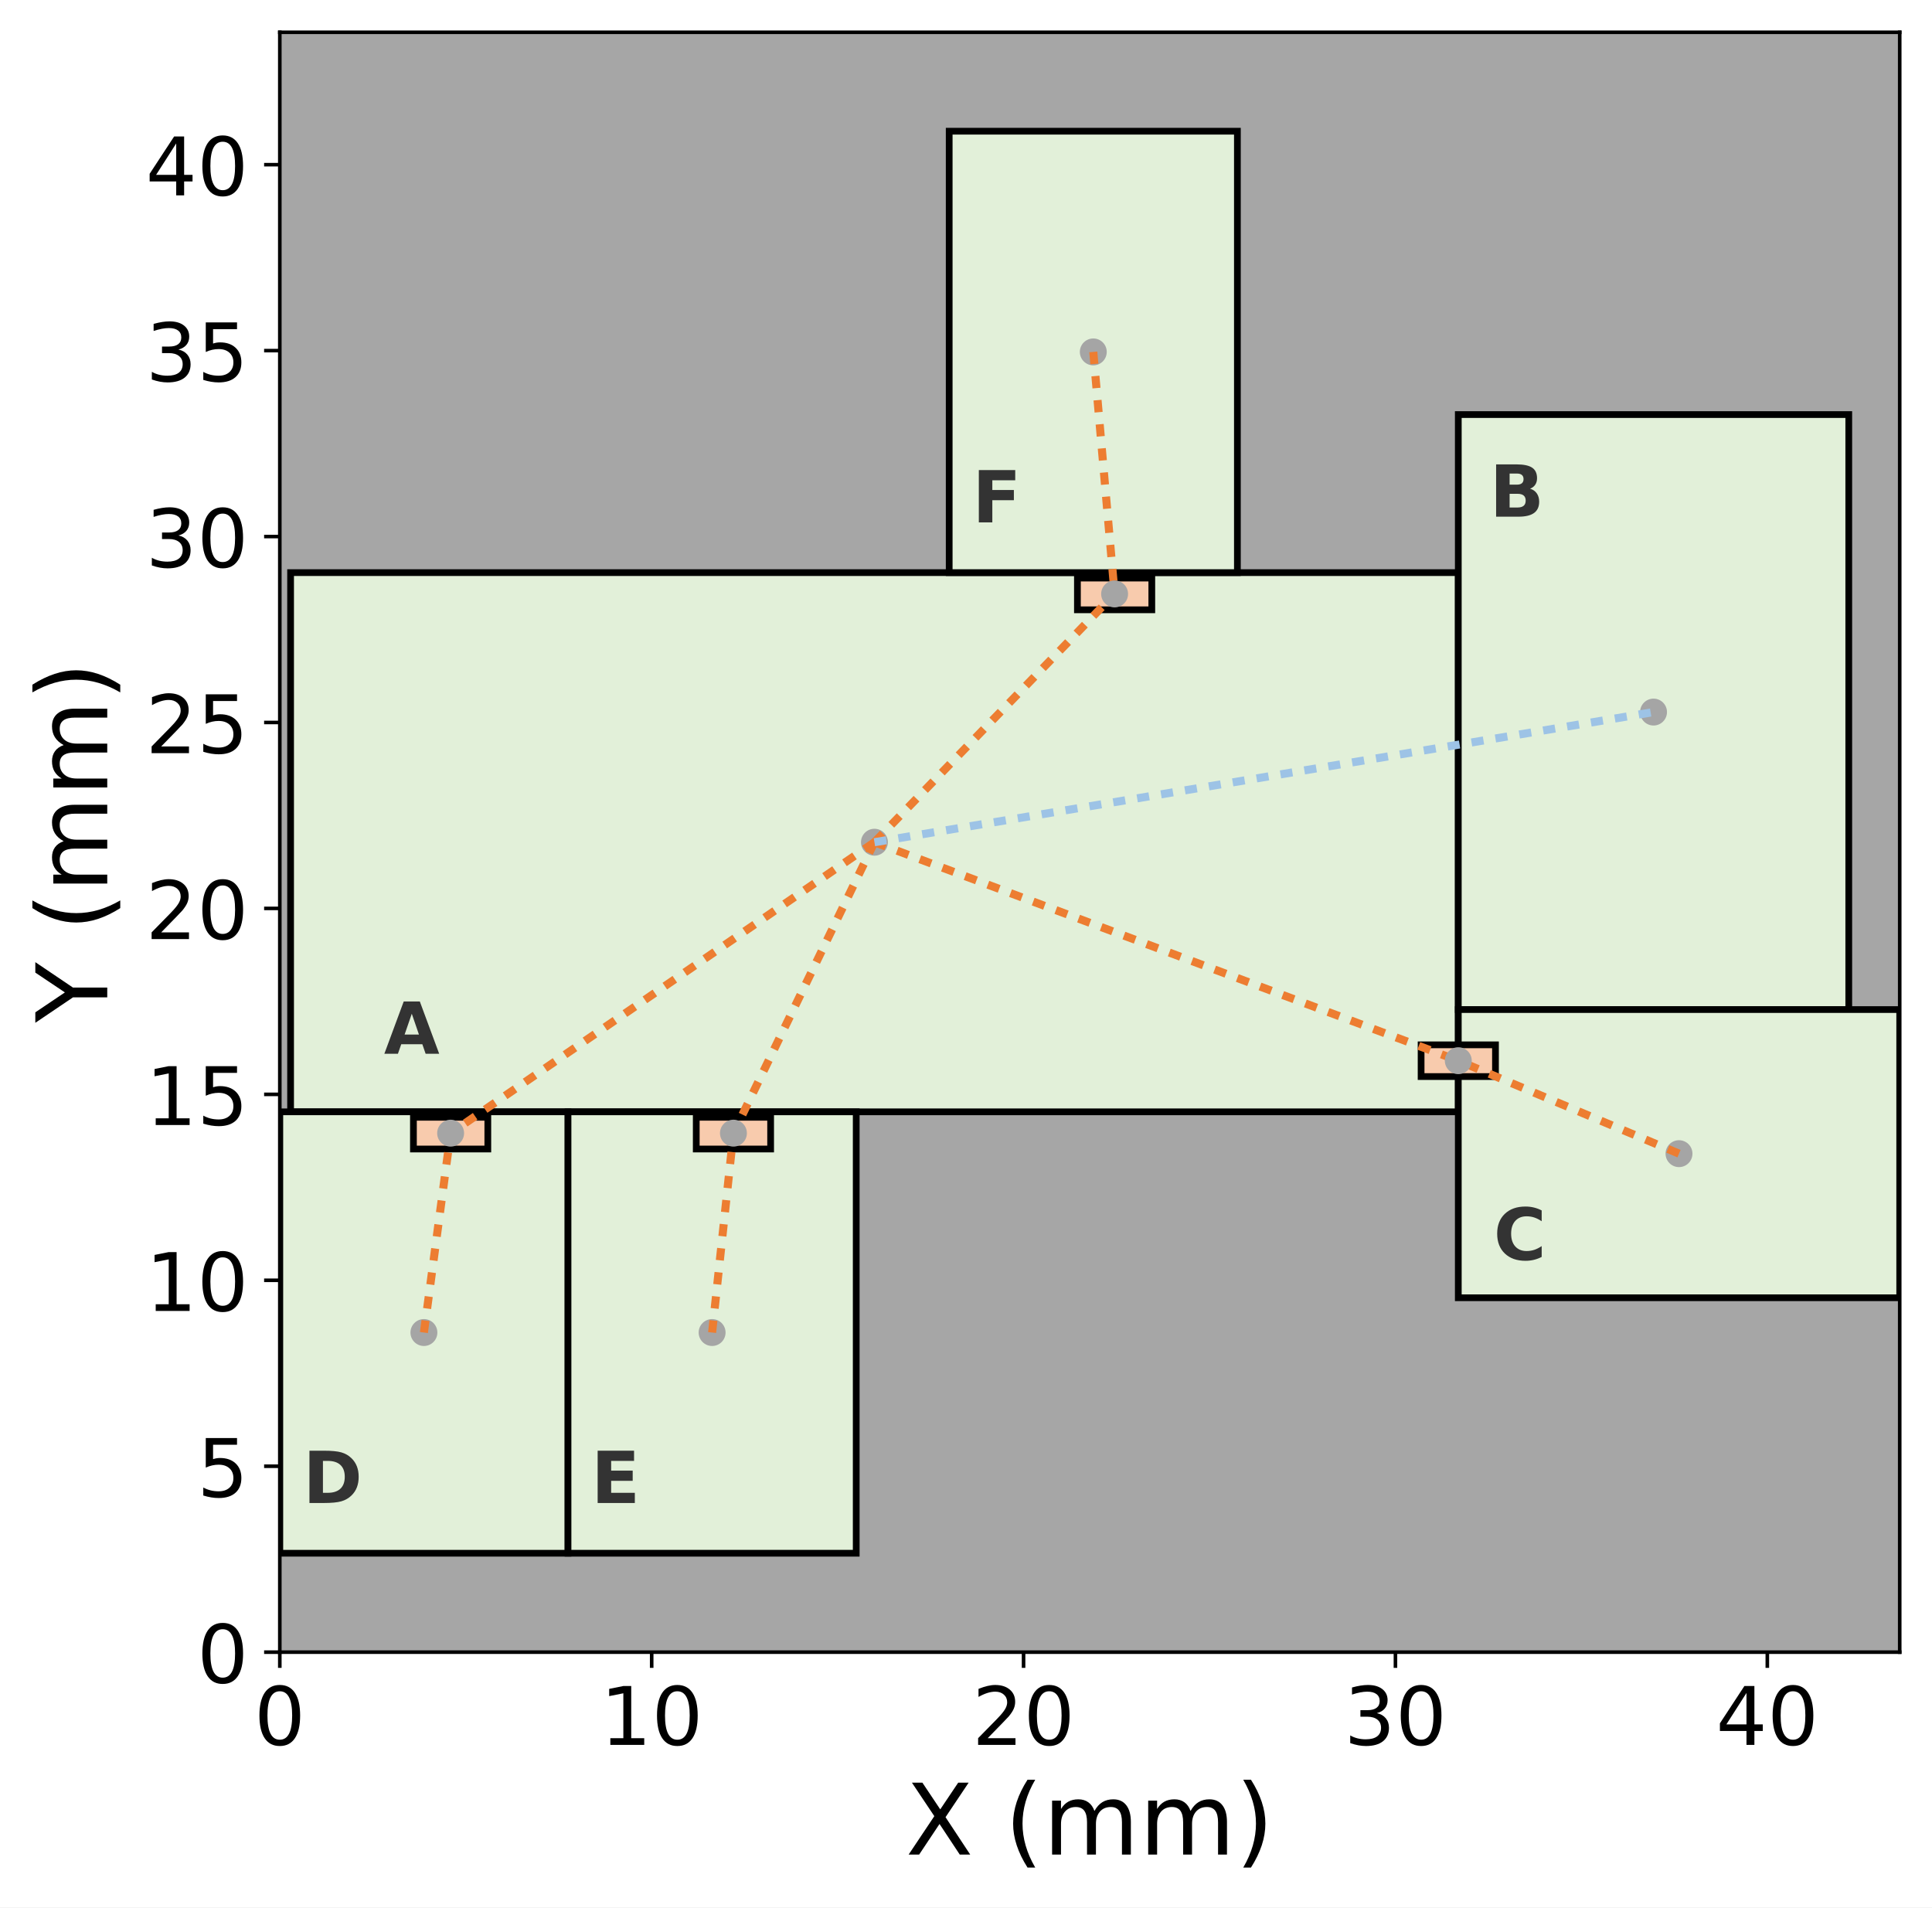
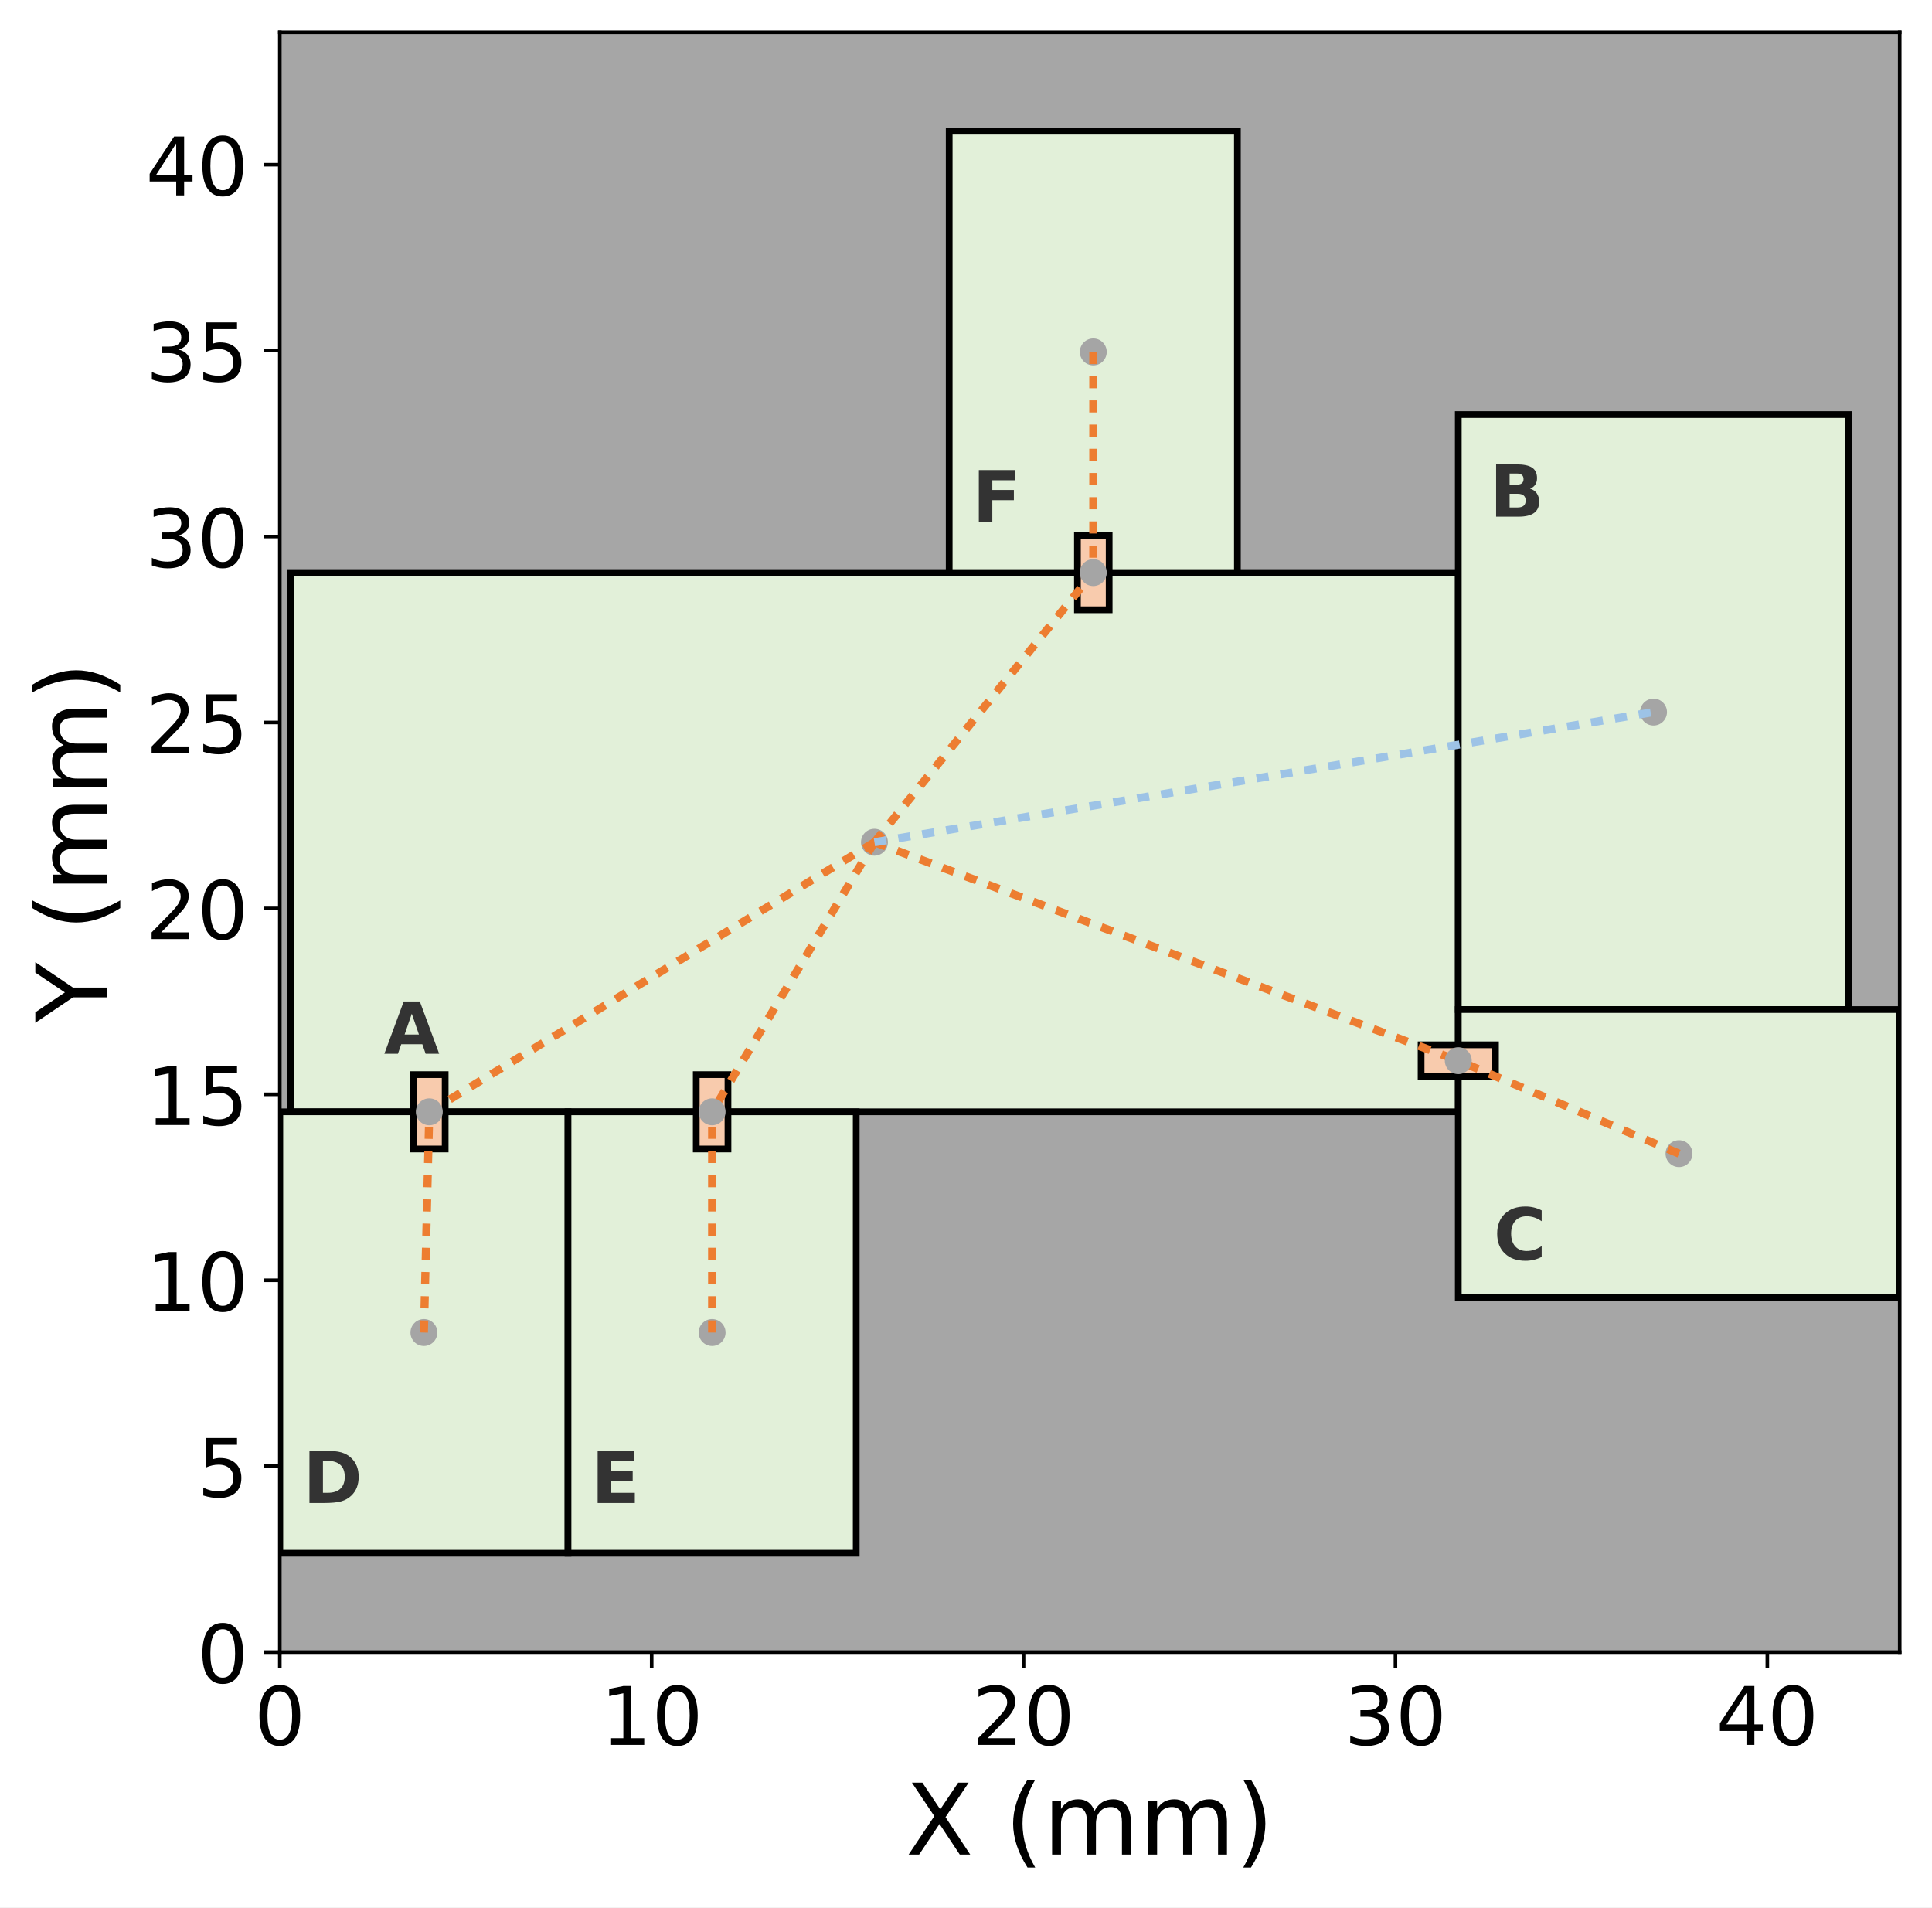
<svg xmlns="http://www.w3.org/2000/svg" xmlns:xlink="http://www.w3.org/1999/xlink" width="430.837pt" height="425.353pt" viewBox="0 0 430.837 425.353" version="1.1">
  <defs>
    <style type="text/css">*{stroke-linejoin: round; stroke-linecap: butt}</style>
  </defs>
  <g id="figure_1">
    <g id="patch_1">
      <path d="M 0 425.353  L 430.837 425.353  L 430.837 0  L 0 0  z " style="fill: #ffffff" />
    </g>
    <g id="axes_1">
      <g id="patch_2">
        <path d="M 62.397 368.44  L 423.637 368.44  L 423.637 7.2  L 62.397 7.2  z " style="fill: #a6a6a6" />
      </g>
      <g id="patch_3">
-         <path d="M 64.802 247.944  L 325.2 247.944  L 325.2 127.696  L 64.802 127.696  z " clip-path="url(#p05ca7d5695)" style="fill: #e2f0d9; stroke: #000000; stroke-width: 1.5; stroke-linejoin: miter" />
+         <path d="M 64.802 247.944  L 325.2 247.944  L 325.2 127.696  L 64.802 127.696  z " clip-path="url(#p796f1621e1)" style="fill: #e2f0d9; stroke: #000000; stroke-width: 1.5; stroke-linejoin: miter" />
      </g>
      <g id="patch_4">
-         <path d="M 325.2 225.138  L 412.276 225.138  L 412.276 92.451  L 325.2 92.451  z " clip-path="url(#p05ca7d5695)" style="fill: #e2f0d9; stroke: #000000; stroke-width: 1.5; stroke-linejoin: miter" />
+         <path d="M 325.2 225.138  L 412.276 225.138  L 412.276 92.451  L 325.2 92.451  z " clip-path="url(#p796f1621e1)" style="fill: #e2f0d9; stroke: #000000; stroke-width: 1.5; stroke-linejoin: miter" />
      </g>
      <g id="patch_5">
-         <path d="M 325.2 289.408  L 423.637 289.408  L 423.637 225.138  L 325.2 225.138  z " clip-path="url(#p05ca7d5695)" style="fill: #e2f0d9; stroke: #000000; stroke-width: 1.5; stroke-linejoin: miter" />
+         <path d="M 325.2 289.408  L 423.637 289.408  L 423.637 225.138  L 325.2 225.138  z " clip-path="url(#p796f1621e1)" style="fill: #e2f0d9; stroke: #000000; stroke-width: 1.5; stroke-linejoin: miter" />
      </g>
      <g id="patch_6">
-         <path d="M 62.397 346.381  L 126.667 346.381  L 126.667 247.944  L 62.397 247.944  z " clip-path="url(#p05ca7d5695)" style="fill: #e2f0d9; stroke: #000000; stroke-width: 1.5; stroke-linejoin: miter" />
+         <path d="M 62.397 346.381  L 126.667 346.381  L 126.667 247.944  L 62.397 247.944  z " clip-path="url(#p796f1621e1)" style="fill: #e2f0d9; stroke: #000000; stroke-width: 1.5; stroke-linejoin: miter" />
      </g>
      <g id="patch_7">
-         <path d="M 126.667 346.381  L 190.937 346.381  L 190.937 247.944  L 126.667 247.944  z " clip-path="url(#p05ca7d5695)" style="fill: #e2f0d9; stroke: #000000; stroke-width: 1.5; stroke-linejoin: miter" />
+         <path d="M 126.667 346.381  L 190.937 346.381  L 190.937 247.944  L 126.667 247.944  z " clip-path="url(#p796f1621e1)" style="fill: #e2f0d9; stroke: #000000; stroke-width: 1.5; stroke-linejoin: miter" />
      </g>
      <g id="patch_8">
-         <path d="M 211.67 127.696  L 275.94 127.696  L 275.94 29.259  L 211.67 29.259  z " clip-path="url(#p05ca7d5695)" style="fill: #e2f0d9; stroke: #000000; stroke-width: 1.5; stroke-linejoin: miter" />
+         <path d="M 211.67 127.696  L 275.94 127.696  L 275.94 29.259  L 211.67 29.259  z " clip-path="url(#p796f1621e1)" style="fill: #e2f0d9; stroke: #000000; stroke-width: 1.5; stroke-linejoin: miter" />
      </g>
      <g id="patch_9">
-         <path d="M 316.907 240.079  L 333.493 240.079  L 333.493 233.003  L 316.907 233.003  z " clip-path="url(#p05ca7d5695)" style="fill: #f8cbad; stroke: #000000; stroke-width: 1.5; stroke-linejoin: miter" />
+         <path d="M 316.907 240.079  L 333.493 240.079  L 333.493 233.003  L 316.907 233.003  z " clip-path="url(#p796f1621e1)" style="fill: #f8cbad; stroke: #000000; stroke-width: 1.5; stroke-linejoin: miter" />
      </g>
      <g id="patch_10">
-         <path d="M 92.196 256.237  L 108.782 256.237  L 108.782 249.16  L 92.196 249.16  z " clip-path="url(#p05ca7d5695)" style="fill: #f8cbad; stroke: #000000; stroke-width: 1.5; stroke-linejoin: miter" />
+         <path d="M 92.196 256.237  L 99.273 256.237  L 99.273 239.651  L 92.196 239.651  z " clip-path="url(#p796f1621e1)" style="fill: #f8cbad; stroke: #000000; stroke-width: 1.5; stroke-linejoin: miter" />
      </g>
      <g id="patch_11">
-         <path d="M 155.264 256.237  L 171.85 256.237  L 171.85 249.16  L 155.264 249.16  z " clip-path="url(#p05ca7d5695)" style="fill: #f8cbad; stroke: #000000; stroke-width: 1.5; stroke-linejoin: miter" />
+         <path d="M 155.264 256.237  L 162.34 256.237  L 162.34 239.651  L 155.264 239.651  z " clip-path="url(#p796f1621e1)" style="fill: #f8cbad; stroke: #000000; stroke-width: 1.5; stroke-linejoin: miter" />
      </g>
      <g id="patch_12">
-         <path d="M 240.267 135.989  L 256.852 135.989  L 256.852 128.913  L 240.267 128.913  z " clip-path="url(#p05ca7d5695)" style="fill: #f8cbad; stroke: #000000; stroke-width: 1.5; stroke-linejoin: miter" />
+         <path d="M 240.267 135.989  L 247.343 135.989  L 247.343 119.403  L 240.267 119.403  z " clip-path="url(#p796f1621e1)" style="fill: #f8cbad; stroke: #000000; stroke-width: 1.5; stroke-linejoin: miter" />
      </g>
      <g id="matplotlib.axis_1">
        <g id="xtick_1">
          <g id="line2d_1">
            <defs>
-               <path id="m5bf3166083" d="M 0 0  L 0 3.5  " style="stroke: #000000; stroke-width: 0.8" />
+               <path id="m964e6136c0" d="M 0 0  L 0 3.5  " style="stroke: #000000; stroke-width: 0.8" />
            </defs>
            <g>
-               <use xlink:href="#m5bf3166083" x="62.397" y="368.44" style="stroke: #000000; stroke-width: 0.8" />
+               <use xlink:href="#m964e6136c0" x="62.397" y="368.44" style="stroke: #000000; stroke-width: 0.8" />
            </g>
          </g>
          <g id="text_1">
            <g transform="translate(56.67063 389.1172) scale(0.18 -0.18)">
              <defs>
                <path id="DejaVuSans-30" d="M 2034 4250  Q 1547 4250 1301 3770  Q 1056 3291 1056 2328  Q 1056 1369 1301 889  Q 1547 409 2034 409  Q 2525 409 2770 889  Q 3016 1369 3016 2328  Q 3016 3291 2770 3770  Q 2525 4250 2034 4250  z M 2034 4750  Q 2819 4750 3233 4129  Q 3647 3509 3647 2328  Q 3647 1150 3233 529  Q 2819 -91 2034 -91  Q 1250 -91 836 529  Q 422 1150 422 2328  Q 422 3509 836 4129  Q 1250 4750 2034 4750  z " transform="scale(0.015625)" />
              </defs>
              <use xlink:href="#DejaVuSans-30" />
            </g>
          </g>
        </g>
        <g id="xtick_2">
          <g id="line2d_2">
            <g>
-               <use xlink:href="#m5bf3166083" x="145.326" y="368.44" style="stroke: #000000; stroke-width: 0.8" />
+               <use xlink:href="#m964e6136c0" x="145.326" y="368.44" style="stroke: #000000; stroke-width: 0.8" />
            </g>
          </g>
          <g id="text_2">
            <g transform="translate(133.8737 389.1172) scale(0.18 -0.18)">
              <defs>
                <path id="DejaVuSans-31" d="M 794 531  L 1825 531  L 1825 4091  L 703 3866  L 703 4441  L 1819 4666  L 2450 4666  L 2450 531  L 3481 531  L 3481 0  L 794 0  L 794 531  z " transform="scale(0.015625)" />
              </defs>
              <use xlink:href="#DejaVuSans-31" />
              <use xlink:href="#DejaVuSans-30" transform="translate(63.62305 0)" />
            </g>
          </g>
        </g>
        <g id="xtick_3">
          <g id="line2d_3">
            <g>
-               <use xlink:href="#m5bf3166083" x="228.255" y="368.44" style="stroke: #000000; stroke-width: 0.8" />
+               <use xlink:href="#m964e6136c0" x="228.255" y="368.44" style="stroke: #000000; stroke-width: 0.8" />
            </g>
          </g>
          <g id="text_3">
            <g transform="translate(216.803 389.1172) scale(0.18 -0.18)">
              <defs>
                <path id="DejaVuSans-32" d="M 1228 531  L 3431 531  L 3431 0  L 469 0  L 469 531  Q 828 903 1448 1529  Q 2069 2156 2228 2338  Q 2531 2678 2651 2914  Q 2772 3150 2772 3378  Q 2772 3750 2511 3984  Q 2250 4219 1831 4219  Q 1534 4219 1204 4116  Q 875 4013 500 3803  L 500 4441  Q 881 4594 1212 4672  Q 1544 4750 1819 4750  Q 2544 4750 2975 4387  Q 3406 4025 3406 3419  Q 3406 3131 3298 2873  Q 3191 2616 2906 2266  Q 2828 2175 2409 1742  Q 1991 1309 1228 531  z " transform="scale(0.015625)" />
              </defs>
              <use xlink:href="#DejaVuSans-32" />
              <use xlink:href="#DejaVuSans-30" transform="translate(63.62305 0)" />
            </g>
          </g>
        </g>
        <g id="xtick_4">
          <g id="line2d_4">
            <g>
-               <use xlink:href="#m5bf3166083" x="311.185" y="368.44" style="stroke: #000000; stroke-width: 0.8" />
+               <use xlink:href="#m964e6136c0" x="311.185" y="368.44" style="stroke: #000000; stroke-width: 0.8" />
            </g>
          </g>
          <g id="text_4">
            <g transform="translate(299.7323 389.1172) scale(0.18 -0.18)">
              <defs>
                <path id="DejaVuSans-33" d="M 2597 2516  Q 3050 2419 3304 2112  Q 3559 1806 3559 1356  Q 3559 666 3084 287  Q 2609 -91 1734 -91  Q 1441 -91 1130 -33  Q 819 25 488 141  L 488 750  Q 750 597 1062 519  Q 1375 441 1716 441  Q 2309 441 2620 675  Q 2931 909 2931 1356  Q 2931 1769 2642 2001  Q 2353 2234 1838 2234  L 1294 2234  L 1294 2753  L 1863 2753  Q 2328 2753 2575 2939  Q 2822 3125 2822 3475  Q 2822 3834 2567 4026  Q 2313 4219 1838 4219  Q 1578 4219 1281 4162  Q 984 4106 628 3988  L 628 4550  Q 988 4650 1302 4700  Q 1616 4750 1894 4750  Q 2613 4750 3031 4423  Q 3450 4097 3450 3541  Q 3450 3153 3228 2886  Q 3006 2619 2597 2516  z " transform="scale(0.015625)" />
              </defs>
              <use xlink:href="#DejaVuSans-33" />
              <use xlink:href="#DejaVuSans-30" transform="translate(63.62305 0)" />
            </g>
          </g>
        </g>
        <g id="xtick_5">
          <g id="line2d_5">
            <g>
-               <use xlink:href="#m5bf3166083" x="394.114" y="368.44" style="stroke: #000000; stroke-width: 0.8" />
+               <use xlink:href="#m964e6136c0" x="394.114" y="368.44" style="stroke: #000000; stroke-width: 0.8" />
            </g>
          </g>
          <g id="text_5">
            <g transform="translate(382.6615 389.1172) scale(0.18 -0.18)">
              <defs>
                <path id="DejaVuSans-34" d="M 2419 4116  L 825 1625  L 2419 1625  L 2419 4116  z M 2253 4666  L 3047 4666  L 3047 1625  L 3713 1625  L 3713 1100  L 3047 1100  L 3047 0  L 2419 0  L 2419 1100  L 313 1100  L 313 1709  L 2253 4666  z " transform="scale(0.015625)" />
              </defs>
              <use xlink:href="#DejaVuSans-34" />
              <use xlink:href="#DejaVuSans-30" transform="translate(63.62305 0)" />
            </g>
          </g>
        </g>
        <g id="text_6">
          <g transform="translate(201.9731 413.5772) scale(0.22 -0.22)">
            <defs>
              <path id="DejaVuSans-58" d="M 403 4666  L 1081 4666  L 2241 2931  L 3406 4666  L 4084 4666  L 2584 2425  L 4184 0  L 3506 0  L 2194 1984  L 872 0  L 191 0  L 1856 2491  L 403 4666  z " transform="scale(0.015625)" />
              <path id="DejaVuSans-20" transform="scale(0.015625)" />
              <path id="DejaVuSans-28" d="M 1984 4856  Q 1566 4138 1362 3434  Q 1159 2731 1159 2009  Q 1159 1288 1364 580  Q 1569 -128 1984 -844  L 1484 -844  Q 1016 -109 783 600  Q 550 1309 550 2009  Q 550 2706 781 3412  Q 1013 4119 1484 4856  L 1984 4856  z " transform="scale(0.015625)" />
              <path id="DejaVuSans-6d" d="M 3328 2828  Q 3544 3216 3844 3400  Q 4144 3584 4550 3584  Q 5097 3584 5394 3201  Q 5691 2819 5691 2113  L 5691 0  L 5113 0  L 5113 2094  Q 5113 2597 4934 2840  Q 4756 3084 4391 3084  Q 3944 3084 3684 2787  Q 3425 2491 3425 1978  L 3425 0  L 2847 0  L 2847 2094  Q 2847 2600 2669 2842  Q 2491 3084 2119 3084  Q 1678 3084 1418 2786  Q 1159 2488 1159 1978  L 1159 0  L 581 0  L 581 3500  L 1159 3500  L 1159 2956  Q 1356 3278 1631 3431  Q 1906 3584 2284 3584  Q 2666 3584 2933 3390  Q 3200 3197 3328 2828  z " transform="scale(0.015625)" />
              <path id="DejaVuSans-29" d="M 513 4856  L 1013 4856  Q 1481 4119 1714 3412  Q 1947 2706 1947 2009  Q 1947 1309 1714 600  Q 1481 -109 1013 -844  L 513 -844  Q 928 -128 1133 580  Q 1338 1288 1338 2009  Q 1338 2731 1133 3434  Q 928 4138 513 4856  z " transform="scale(0.015625)" />
            </defs>
            <use xlink:href="#DejaVuSans-58" />
            <use xlink:href="#DejaVuSans-20" transform="translate(68.50586 0)" />
            <use xlink:href="#DejaVuSans-28" transform="translate(100.293 0)" />
            <use xlink:href="#DejaVuSans-6d" transform="translate(139.3066 0)" />
            <use xlink:href="#DejaVuSans-6d" transform="translate(236.7188 0)" />
            <use xlink:href="#DejaVuSans-29" transform="translate(334.1309 0)" />
          </g>
        </g>
      </g>
      <g id="matplotlib.axis_2">
        <g id="ytick_1">
          <g id="line2d_6">
            <defs>
-               <path id="ma046c3eeae" d="M 0 0  L -3.5 0  " style="stroke: #000000; stroke-width: 0.8" />
+               <path id="m36a0c95d60" d="M 0 0  L -3.5 0  " style="stroke: #000000; stroke-width: 0.8" />
            </defs>
            <g>
-               <use xlink:href="#ma046c3eeae" x="62.397" y="368.44" style="stroke: #000000; stroke-width: 0.8" />
+               <use xlink:href="#m36a0c95d60" x="62.397" y="368.44" style="stroke: #000000; stroke-width: 0.8" />
            </g>
          </g>
          <g id="text_7">
            <g transform="translate(43.94438 375.2786) scale(0.18 -0.18)">
              <use xlink:href="#DejaVuSans-30" />
            </g>
          </g>
        </g>
        <g id="ytick_2">
          <g id="line2d_7">
            <g>
-               <use xlink:href="#ma046c3eeae" x="62.397" y="326.975" style="stroke: #000000; stroke-width: 0.8" />
+               <use xlink:href="#m36a0c95d60" x="62.397" y="326.975" style="stroke: #000000; stroke-width: 0.8" />
            </g>
          </g>
          <g id="text_8">
            <g transform="translate(43.94438 333.8139) scale(0.18 -0.18)">
              <defs>
                <path id="DejaVuSans-35" d="M 691 4666  L 3169 4666  L 3169 4134  L 1269 4134  L 1269 2991  Q 1406 3038 1543 3061  Q 1681 3084 1819 3084  Q 2600 3084 3056 2656  Q 3513 2228 3513 1497  Q 3513 744 3044 326  Q 2575 -91 1722 -91  Q 1428 -91 1123 -41  Q 819 9 494 109  L 494 744  Q 775 591 1075 516  Q 1375 441 1709 441  Q 2250 441 2565 725  Q 2881 1009 2881 1497  Q 2881 1984 2565 2268  Q 2250 2553 1709 2553  Q 1456 2553 1204 2497  Q 953 2441 691 2322  L 691 4666  z " transform="scale(0.015625)" />
              </defs>
              <use xlink:href="#DejaVuSans-35" />
            </g>
          </g>
        </g>
        <g id="ytick_3">
          <g id="line2d_8">
            <g>
-               <use xlink:href="#ma046c3eeae" x="62.397" y="285.511" style="stroke: #000000; stroke-width: 0.8" />
+               <use xlink:href="#m36a0c95d60" x="62.397" y="285.511" style="stroke: #000000; stroke-width: 0.8" />
            </g>
          </g>
          <g id="text_9">
            <g transform="translate(32.49188 292.3493) scale(0.18 -0.18)">
              <use xlink:href="#DejaVuSans-31" />
              <use xlink:href="#DejaVuSans-30" transform="translate(63.62305 0)" />
            </g>
          </g>
        </g>
        <g id="ytick_4">
          <g id="line2d_9">
            <g>
-               <use xlink:href="#ma046c3eeae" x="62.397" y="244.046" style="stroke: #000000; stroke-width: 0.8" />
+               <use xlink:href="#m36a0c95d60" x="62.397" y="244.046" style="stroke: #000000; stroke-width: 0.8" />
            </g>
          </g>
          <g id="text_10">
            <g transform="translate(32.49188 250.8847) scale(0.18 -0.18)">
              <use xlink:href="#DejaVuSans-31" />
              <use xlink:href="#DejaVuSans-35" transform="translate(63.62305 0)" />
            </g>
          </g>
        </g>
        <g id="ytick_5">
          <g id="line2d_10">
            <g>
-               <use xlink:href="#ma046c3eeae" x="62.397" y="202.581" style="stroke: #000000; stroke-width: 0.8" />
+               <use xlink:href="#m36a0c95d60" x="62.397" y="202.581" style="stroke: #000000; stroke-width: 0.8" />
            </g>
          </g>
          <g id="text_11">
            <g transform="translate(32.49188 209.42) scale(0.18 -0.18)">
              <use xlink:href="#DejaVuSans-32" />
              <use xlink:href="#DejaVuSans-30" transform="translate(63.62305 0)" />
            </g>
          </g>
        </g>
        <g id="ytick_6">
          <g id="line2d_11">
            <g>
-               <use xlink:href="#ma046c3eeae" x="62.397" y="161.117" style="stroke: #000000; stroke-width: 0.8" />
+               <use xlink:href="#m36a0c95d60" x="62.397" y="161.117" style="stroke: #000000; stroke-width: 0.8" />
            </g>
          </g>
          <g id="text_12">
            <g transform="translate(32.49188 167.9554) scale(0.18 -0.18)">
              <use xlink:href="#DejaVuSans-32" />
              <use xlink:href="#DejaVuSans-35" transform="translate(63.62305 0)" />
            </g>
          </g>
        </g>
        <g id="ytick_7">
          <g id="line2d_12">
            <g>
-               <use xlink:href="#ma046c3eeae" x="62.397" y="119.652" style="stroke: #000000; stroke-width: 0.8" />
+               <use xlink:href="#m36a0c95d60" x="62.397" y="119.652" style="stroke: #000000; stroke-width: 0.8" />
            </g>
          </g>
          <g id="text_13">
            <g transform="translate(32.49188 126.4907) scale(0.18 -0.18)">
              <use xlink:href="#DejaVuSans-33" />
              <use xlink:href="#DejaVuSans-30" transform="translate(63.62305 0)" />
            </g>
          </g>
        </g>
        <g id="ytick_8">
          <g id="line2d_13">
            <g>
-               <use xlink:href="#ma046c3eeae" x="62.397" y="78.187" style="stroke: #000000; stroke-width: 0.8" />
+               <use xlink:href="#m36a0c95d60" x="62.397" y="78.187" style="stroke: #000000; stroke-width: 0.8" />
            </g>
          </g>
          <g id="text_14">
            <g transform="translate(32.49188 85.02607) scale(0.18 -0.18)">
              <use xlink:href="#DejaVuSans-33" />
              <use xlink:href="#DejaVuSans-35" transform="translate(63.62305 0)" />
            </g>
          </g>
        </g>
        <g id="ytick_9">
          <g id="line2d_14">
            <g>
-               <use xlink:href="#ma046c3eeae" x="62.397" y="36.723" style="stroke: #000000; stroke-width: 0.8" />
+               <use xlink:href="#m36a0c95d60" x="62.397" y="36.723" style="stroke: #000000; stroke-width: 0.8" />
            </g>
          </g>
          <g id="text_15">
            <g transform="translate(32.49188 43.56142) scale(0.18 -0.18)">
              <use xlink:href="#DejaVuSans-34" />
              <use xlink:href="#DejaVuSans-30" transform="translate(63.62305 0)" />
            </g>
          </g>
        </g>
        <g id="text_16">
          <g transform="translate(23.91656 228.0473) rotate(-90) scale(0.22 -0.22)">
            <defs>
              <path id="DejaVuSans-59" d="M -13 4666  L 666 4666  L 1959 2747  L 3244 4666  L 3922 4666  L 2272 2222  L 2272 0  L 1638 0  L 1638 2222  L -13 4666  z " transform="scale(0.015625)" />
            </defs>
            <use xlink:href="#DejaVuSans-59" />
            <use xlink:href="#DejaVuSans-20" transform="translate(61.08398 0)" />
            <use xlink:href="#DejaVuSans-28" transform="translate(92.87109 0)" />
            <use xlink:href="#DejaVuSans-6d" transform="translate(131.8848 0)" />
            <use xlink:href="#DejaVuSans-6d" transform="translate(229.2969 0)" />
            <use xlink:href="#DejaVuSans-29" transform="translate(326.709 0)" />
          </g>
        </g>
      </g>
      <g id="line2d_15">
-         <path d="M 195.001 187.82  " clip-path="url(#p05ca7d5695)" style="fill: none; stroke: #a5a5a5; stroke-width: 1.5; stroke-linecap: square" />
+         <path d="M 195.001 187.82  " clip-path="url(#p796f1621e1)" style="fill: none; stroke: #a5a5a5; stroke-width: 1.5; stroke-linecap: square" />
        <defs>
-           <path id="m3a657f1322" d="M 0 3  C 0.796 3 1.559 2.684 2.121 2.121  C 2.684 1.559 3 0.796 3 0  C 3 -0.796 2.684 -1.559 2.121 -2.121  C 1.559 -2.684 0.796 -3 0 -3  C -0.796 -3 -1.559 -2.684 -2.121 -2.121  C -2.684 -1.559 -3 -0.796 -3 0  C -3 0.796 -2.684 1.559 -2.121 2.121  C -1.559 2.684 -0.796 3 0 3  z " />
+           <path id="me9dff6e477" d="M 0 3  C 0.796 3 1.559 2.684 2.121 2.121  C 2.684 1.559 3 0.796 3 0  C 3 -0.796 2.684 -1.559 2.121 -2.121  C 1.559 -2.684 0.796 -3 0 -3  C -0.796 -3 -1.559 -2.684 -2.121 -2.121  C -2.684 -1.559 -3 -0.796 -3 0  C -3 0.796 -2.684 1.559 -2.121 2.121  C -1.559 2.684 -0.796 3 0 3  z " />
        </defs>
-         <g clip-path="url(#p05ca7d5695)">
-           <use xlink:href="#m3a657f1322" x="195.001" y="187.82" style="fill: #a5a5a5" />
+         <g clip-path="url(#p796f1621e1)">
+           <use xlink:href="#me9dff6e477" x="195.001" y="187.82" style="fill: #a5a5a5" />
        </g>
      </g>
      <g id="line2d_16">
-         <path d="M 368.738 158.795  " clip-path="url(#p05ca7d5695)" style="fill: none; stroke: #a5a5a5; stroke-width: 1.5; stroke-linecap: square" />
-         <g clip-path="url(#p05ca7d5695)">
-           <use xlink:href="#m3a657f1322" x="368.738" y="158.795" style="fill: #a5a5a5" />
+         <path d="M 368.738 158.795  " clip-path="url(#p796f1621e1)" style="fill: none; stroke: #a5a5a5; stroke-width: 1.5; stroke-linecap: square" />
+         <g clip-path="url(#p796f1621e1)">
+           <use xlink:href="#me9dff6e477" x="368.738" y="158.795" style="fill: #a5a5a5" />
        </g>
      </g>
      <g id="line2d_17">
-         <path d="M 374.418 257.273  " clip-path="url(#p05ca7d5695)" style="fill: none; stroke: #a5a5a5; stroke-width: 1.5; stroke-linecap: square" />
-         <g clip-path="url(#p05ca7d5695)">
-           <use xlink:href="#m3a657f1322" x="374.418" y="257.273" style="fill: #a5a5a5" />
+         <path d="M 374.418 257.273  " clip-path="url(#p796f1621e1)" style="fill: none; stroke: #a5a5a5; stroke-width: 1.5; stroke-linecap: square" />
+         <g clip-path="url(#p796f1621e1)">
+           <use xlink:href="#me9dff6e477" x="374.418" y="257.273" style="fill: #a5a5a5" />
        </g>
      </g>
      <g id="line2d_18">
-         <path d="M 94.532 297.162  " clip-path="url(#p05ca7d5695)" style="fill: none; stroke: #a5a5a5; stroke-width: 1.5; stroke-linecap: square" />
-         <g clip-path="url(#p05ca7d5695)">
-           <use xlink:href="#m3a657f1322" x="94.532" y="297.162" style="fill: #a5a5a5" />
+         <path d="M 94.532 297.162  " clip-path="url(#p796f1621e1)" style="fill: none; stroke: #a5a5a5; stroke-width: 1.5; stroke-linecap: square" />
+         <g clip-path="url(#p796f1621e1)">
+           <use xlink:href="#me9dff6e477" x="94.532" y="297.162" style="fill: #a5a5a5" />
        </g>
      </g>
      <g id="line2d_19">
-         <path d="M 158.802 297.162  " clip-path="url(#p05ca7d5695)" style="fill: none; stroke: #a5a5a5; stroke-width: 1.5; stroke-linecap: square" />
-         <g clip-path="url(#p05ca7d5695)">
-           <use xlink:href="#m3a657f1322" x="158.802" y="297.162" style="fill: #a5a5a5" />
+         <path d="M 158.802 297.162  " clip-path="url(#p796f1621e1)" style="fill: none; stroke: #a5a5a5; stroke-width: 1.5; stroke-linecap: square" />
+         <g clip-path="url(#p796f1621e1)">
+           <use xlink:href="#me9dff6e477" x="158.802" y="297.162" style="fill: #a5a5a5" />
        </g>
      </g>
      <g id="line2d_20">
-         <path d="M 243.805 78.478  " clip-path="url(#p05ca7d5695)" style="fill: none; stroke: #a5a5a5; stroke-width: 1.5; stroke-linecap: square" />
-         <g clip-path="url(#p05ca7d5695)">
-           <use xlink:href="#m3a657f1322" x="243.805" y="78.478" style="fill: #a5a5a5" />
+         <path d="M 243.805 78.478  " clip-path="url(#p796f1621e1)" style="fill: none; stroke: #a5a5a5; stroke-width: 1.5; stroke-linecap: square" />
+         <g clip-path="url(#p796f1621e1)">
+           <use xlink:href="#me9dff6e477" x="243.805" y="78.478" style="fill: #a5a5a5" />
        </g>
      </g>
      <g id="line2d_21">
-         <path d="M 195.001 187.82  L 325.2 236.541  " clip-path="url(#p05ca7d5695)" style="fill: none; stroke-dasharray: 2.7,2.7; stroke-dashoffset: 0; stroke: #ed7d31; stroke-width: 1.8" />
+         <path d="M 195.001 187.82  L 325.2 236.541  " clip-path="url(#p796f1621e1)" style="fill: none; stroke-dasharray: 2.7,2.7; stroke-dashoffset: 0; stroke: #ed7d31; stroke-width: 1.8" />
      </g>
      <g id="line2d_22">
-         <path d="M 374.418 257.273  L 325.2 236.541  " clip-path="url(#p05ca7d5695)" style="fill: none; stroke-dasharray: 2.7,2.7; stroke-dashoffset: 0; stroke: #ed7d31; stroke-width: 1.8" />
+         <path d="M 374.418 257.273  L 325.2 236.541  " clip-path="url(#p796f1621e1)" style="fill: none; stroke-dasharray: 2.7,2.7; stroke-dashoffset: 0; stroke: #ed7d31; stroke-width: 1.8" />
      </g>
      <g id="line2d_23">
-         <path d="M 325.2 236.541  " clip-path="url(#p05ca7d5695)" style="fill: none; stroke: #a5a5a5; stroke-width: 1.5; stroke-linecap: square" />
-         <g clip-path="url(#p05ca7d5695)">
-           <use xlink:href="#m3a657f1322" x="325.2" y="236.541" style="fill: #a5a5a5" />
+         <path d="M 325.2 236.541  " clip-path="url(#p796f1621e1)" style="fill: none; stroke: #a5a5a5; stroke-width: 1.5; stroke-linecap: square" />
+         <g clip-path="url(#p796f1621e1)">
+           <use xlink:href="#me9dff6e477" x="325.2" y="236.541" style="fill: #a5a5a5" />
        </g>
      </g>
      <g id="line2d_24">
-         <path d="M 195.001 187.82  L 100.489 252.698  " clip-path="url(#p05ca7d5695)" style="fill: none; stroke-dasharray: 2.7,2.7; stroke-dashoffset: 0; stroke: #ed7d31; stroke-width: 1.8" />
+         <path d="M 195.001 187.82  L 95.734 247.944  " clip-path="url(#p796f1621e1)" style="fill: none; stroke-dasharray: 2.7,2.7; stroke-dashoffset: 0; stroke: #ed7d31; stroke-width: 1.8" />
      </g>
      <g id="line2d_25">
-         <path d="M 94.532 297.162  L 100.489 252.698  " clip-path="url(#p05ca7d5695)" style="fill: none; stroke-dasharray: 2.7,2.7; stroke-dashoffset: 0; stroke: #ed7d31; stroke-width: 1.8" />
+         <path d="M 94.532 297.162  L 95.734 247.944  " clip-path="url(#p796f1621e1)" style="fill: none; stroke-dasharray: 2.7,2.7; stroke-dashoffset: 0; stroke: #ed7d31; stroke-width: 1.8" />
      </g>
      <g id="line2d_26">
-         <path d="M 100.489 252.698  " clip-path="url(#p05ca7d5695)" style="fill: none; stroke: #a5a5a5; stroke-width: 1.5; stroke-linecap: square" />
-         <g clip-path="url(#p05ca7d5695)">
-           <use xlink:href="#m3a657f1322" x="100.489" y="252.698" style="fill: #a5a5a5" />
+         <path d="M 95.734 247.944  " clip-path="url(#p796f1621e1)" style="fill: none; stroke: #a5a5a5; stroke-width: 1.5; stroke-linecap: square" />
+         <g clip-path="url(#p796f1621e1)">
+           <use xlink:href="#me9dff6e477" x="95.734" y="247.944" style="fill: #a5a5a5" />
        </g>
      </g>
      <g id="line2d_27">
-         <path d="M 195.001 187.82  L 163.557 252.698  " clip-path="url(#p05ca7d5695)" style="fill: none; stroke-dasharray: 2.7,2.7; stroke-dashoffset: 0; stroke: #ed7d31; stroke-width: 1.8" />
+         <path d="M 195.001 187.82  L 158.802 247.944  " clip-path="url(#p796f1621e1)" style="fill: none; stroke-dasharray: 2.7,2.7; stroke-dashoffset: 0; stroke: #ed7d31; stroke-width: 1.8" />
      </g>
      <g id="line2d_28">
-         <path d="M 158.802 297.162  L 163.557 252.698  " clip-path="url(#p05ca7d5695)" style="fill: none; stroke-dasharray: 2.7,2.7; stroke-dashoffset: 0; stroke: #ed7d31; stroke-width: 1.8" />
+         <path d="M 158.802 297.162  L 158.802 247.944  " clip-path="url(#p796f1621e1)" style="fill: none; stroke-dasharray: 2.7,2.7; stroke-dashoffset: 0; stroke: #ed7d31; stroke-width: 1.8" />
      </g>
      <g id="line2d_29">
-         <path d="M 163.557 252.698  " clip-path="url(#p05ca7d5695)" style="fill: none; stroke: #a5a5a5; stroke-width: 1.5; stroke-linecap: square" />
-         <g clip-path="url(#p05ca7d5695)">
-           <use xlink:href="#m3a657f1322" x="163.557" y="252.698" style="fill: #a5a5a5" />
+         <path d="M 158.802 247.944  " clip-path="url(#p796f1621e1)" style="fill: none; stroke: #a5a5a5; stroke-width: 1.5; stroke-linecap: square" />
+         <g clip-path="url(#p796f1621e1)">
+           <use xlink:href="#me9dff6e477" x="158.802" y="247.944" style="fill: #a5a5a5" />
        </g>
      </g>
      <g id="line2d_30">
-         <path d="M 195.001 187.82  L 248.559 132.451  " clip-path="url(#p05ca7d5695)" style="fill: none; stroke-dasharray: 2.7,2.7; stroke-dashoffset: 0; stroke: #ed7d31; stroke-width: 1.8" />
+         <path d="M 195.001 187.82  L 243.805 127.696  " clip-path="url(#p796f1621e1)" style="fill: none; stroke-dasharray: 2.7,2.7; stroke-dashoffset: 0; stroke: #ed7d31; stroke-width: 1.8" />
      </g>
      <g id="line2d_31">
-         <path d="M 243.805 78.478  L 248.559 132.451  " clip-path="url(#p05ca7d5695)" style="fill: none; stroke-dasharray: 2.7,2.7; stroke-dashoffset: 0; stroke: #ed7d31; stroke-width: 1.8" />
+         <path d="M 243.805 78.478  L 243.805 127.696  " clip-path="url(#p796f1621e1)" style="fill: none; stroke-dasharray: 2.7,2.7; stroke-dashoffset: 0; stroke: #ed7d31; stroke-width: 1.8" />
      </g>
      <g id="line2d_32">
-         <path d="M 248.559 132.451  " clip-path="url(#p05ca7d5695)" style="fill: none; stroke: #a5a5a5; stroke-width: 1.5; stroke-linecap: square" />
-         <g clip-path="url(#p05ca7d5695)">
-           <use xlink:href="#m3a657f1322" x="248.559" y="132.451" style="fill: #a5a5a5" />
+         <path d="M 243.805 127.696  " clip-path="url(#p796f1621e1)" style="fill: none; stroke: #a5a5a5; stroke-width: 1.5; stroke-linecap: square" />
+         <g clip-path="url(#p796f1621e1)">
+           <use xlink:href="#me9dff6e477" x="243.805" y="127.696" style="fill: #a5a5a5" />
        </g>
      </g>
      <g id="line2d_33">
-         <path d="M 195.001 187.82  L 368.738 158.795  " clip-path="url(#p05ca7d5695)" style="fill: none; stroke-dasharray: 2.7,2.7; stroke-dashoffset: 0; stroke: #9dc3e6; stroke-width: 1.8" />
+         <path d="M 195.001 187.82  L 368.738 158.795  " clip-path="url(#p796f1621e1)" style="fill: none; stroke-dasharray: 2.7,2.7; stroke-dashoffset: 0; stroke: #9dc3e6; stroke-width: 1.8" />
      </g>
      <g id="patch_13">
        <path d="M 62.397 368.44  L 62.397 7.2  " style="fill: none; stroke: #000000; stroke-width: 0.8; stroke-linejoin: miter; stroke-linecap: square" />
      </g>
      <g id="patch_14">
        <path d="M 423.637 368.44  L 423.637 7.2  " style="fill: none; stroke: #000000; stroke-width: 0.8; stroke-linejoin: miter; stroke-linecap: square" />
      </g>
      <g id="patch_15">
        <path d="M 62.397 368.44  L 423.637 368.44  " style="fill: none; stroke: #000000; stroke-width: 0.8; stroke-linejoin: miter; stroke-linecap: square" />
      </g>
      <g id="patch_16">
        <path d="M 62.397 7.2  L 423.637 7.2  " style="fill: none; stroke: #000000; stroke-width: 0.8; stroke-linejoin: miter; stroke-linecap: square" />
      </g>
      <g id="text_17">
        <g style="fill: #333333" transform="translate(85.63366 234.9964) scale(0.16 -0.16)">
          <defs>
            <path id="DejaVuSans-Bold-41" d="M 3419 850  L 1538 850  L 1241 0  L 31 0  L 1759 4666  L 3194 4666  L 4922 0  L 3713 0  L 3419 850  z M 1838 1716  L 3116 1716  L 2478 3572  L 1838 1716  z " transform="scale(0.015625)" />
          </defs>
          <use xlink:href="#DejaVuSans-Bold-41" />
        </g>
      </g>
      <g id="text_18">
        <g style="fill: #333333" transform="translate(332.1659 115.2238) scale(0.16 -0.16)">
          <defs>
            <path id="DejaVuSans-Bold-42" d="M 2456 2859  Q 2741 2859 2887 2984  Q 3034 3109 3034 3353  Q 3034 3594 2887 3720  Q 2741 3847 2456 3847  L 1791 3847  L 1791 2859  L 2456 2859  z M 2497 819  Q 2859 819 3042 972  Q 3225 1125 3225 1434  Q 3225 1738 3044 1889  Q 2863 2041 2497 2041  L 1791 2041  L 1791 819  L 2497 819  z M 3616 2497  Q 4003 2384 4215 2081  Q 4428 1778 4428 1338  Q 4428 663 3972 331  Q 3516 0 2584 0  L 588 0  L 588 4666  L 2394 4666  Q 3366 4666 3802 4372  Q 4238 4078 4238 3431  Q 4238 3091 4078 2852  Q 3919 2613 3616 2497  z " transform="scale(0.015625)" />
          </defs>
          <use xlink:href="#DejaVuSans-Bold-42" />
        </g>
      </g>
      <g id="text_19">
        <g style="fill: #333333" transform="translate(333.0748 280.9393) scale(0.16 -0.16)">
          <defs>
            <path id="DejaVuSans-Bold-43" d="M 4288 256  Q 3956 84 3597 -3  Q 3238 -91 2847 -91  Q 1681 -91 1000 561  Q 319 1213 319 2328  Q 319 3447 1000 4098  Q 1681 4750 2847 4750  Q 3238 4750 3597 4662  Q 3956 4575 4288 4403  L 4288 3438  Q 3953 3666 3628 3772  Q 3303 3878 2944 3878  Q 2300 3878 1931 3465  Q 1563 3053 1563 2328  Q 1563 1606 1931 1193  Q 2300 781 2944 781  Q 3303 781 3628 887  Q 3953 994 4288 1222  L 4288 256  z " transform="scale(0.015625)" />
          </defs>
          <use xlink:href="#DejaVuSans-Bold-43" />
        </g>
      </g>
      <g id="text_20">
        <g style="fill: #333333" transform="translate(67.53849 335.1783) scale(0.16 -0.16)">
          <defs>
            <path id="DejaVuSans-Bold-44" d="M 1791 3756  L 1791 909  L 2222 909  Q 2959 909 3348 1275  Q 3738 1641 3738 2338  Q 3738 3031 3350 3393  Q 2963 3756 2222 3756  L 1791 3756  z M 588 4666  L 1856 4666  Q 2919 4666 3439 4514  Q 3959 4363 4331 4000  Q 4659 3684 4818 3271  Q 4978 2859 4978 2338  Q 4978 1809 4818 1395  Q 4659 981 4331 666  Q 3956 303 3431 151  Q 2906 0 1856 0  L 588 0  L 588 4666  z " transform="scale(0.015625)" />
          </defs>
          <use xlink:href="#DejaVuSans-Bold-44" />
        </g>
      </g>
      <g id="text_21">
        <g style="fill: #333333" transform="translate(131.8087 335.1783) scale(0.16 -0.16)">
          <defs>
            <path id="DejaVuSans-Bold-45" d="M 588 4666  L 3834 4666  L 3834 3756  L 1791 3756  L 1791 2888  L 3713 2888  L 3713 1978  L 1791 1978  L 1791 909  L 3903 909  L 3903 0  L 588 0  L 588 4666  z " transform="scale(0.015625)" />
          </defs>
          <use xlink:href="#DejaVuSans-Bold-45" />
        </g>
      </g>
      <g id="text_22">
        <g style="fill: #333333" transform="translate(216.8112 116.4938) scale(0.16 -0.16)">
          <defs>
            <path id="DejaVuSans-Bold-46" d="M 588 4666  L 3834 4666  L 3834 3756  L 1791 3756  L 1791 2888  L 3713 2888  L 3713 1978  L 1791 1978  L 1791 0  L 588 0  L 588 4666  z " transform="scale(0.015625)" />
          </defs>
          <use xlink:href="#DejaVuSans-Bold-46" />
        </g>
      </g>
    </g>
  </g>
  <defs>
-     <clipPath id="p05ca7d5695">
+     <clipPath id="p796f1621e1">
      <rect x="62.397" y="7.2" width="361.24" height="361.24" />
    </clipPath>
  </defs>
</svg>
